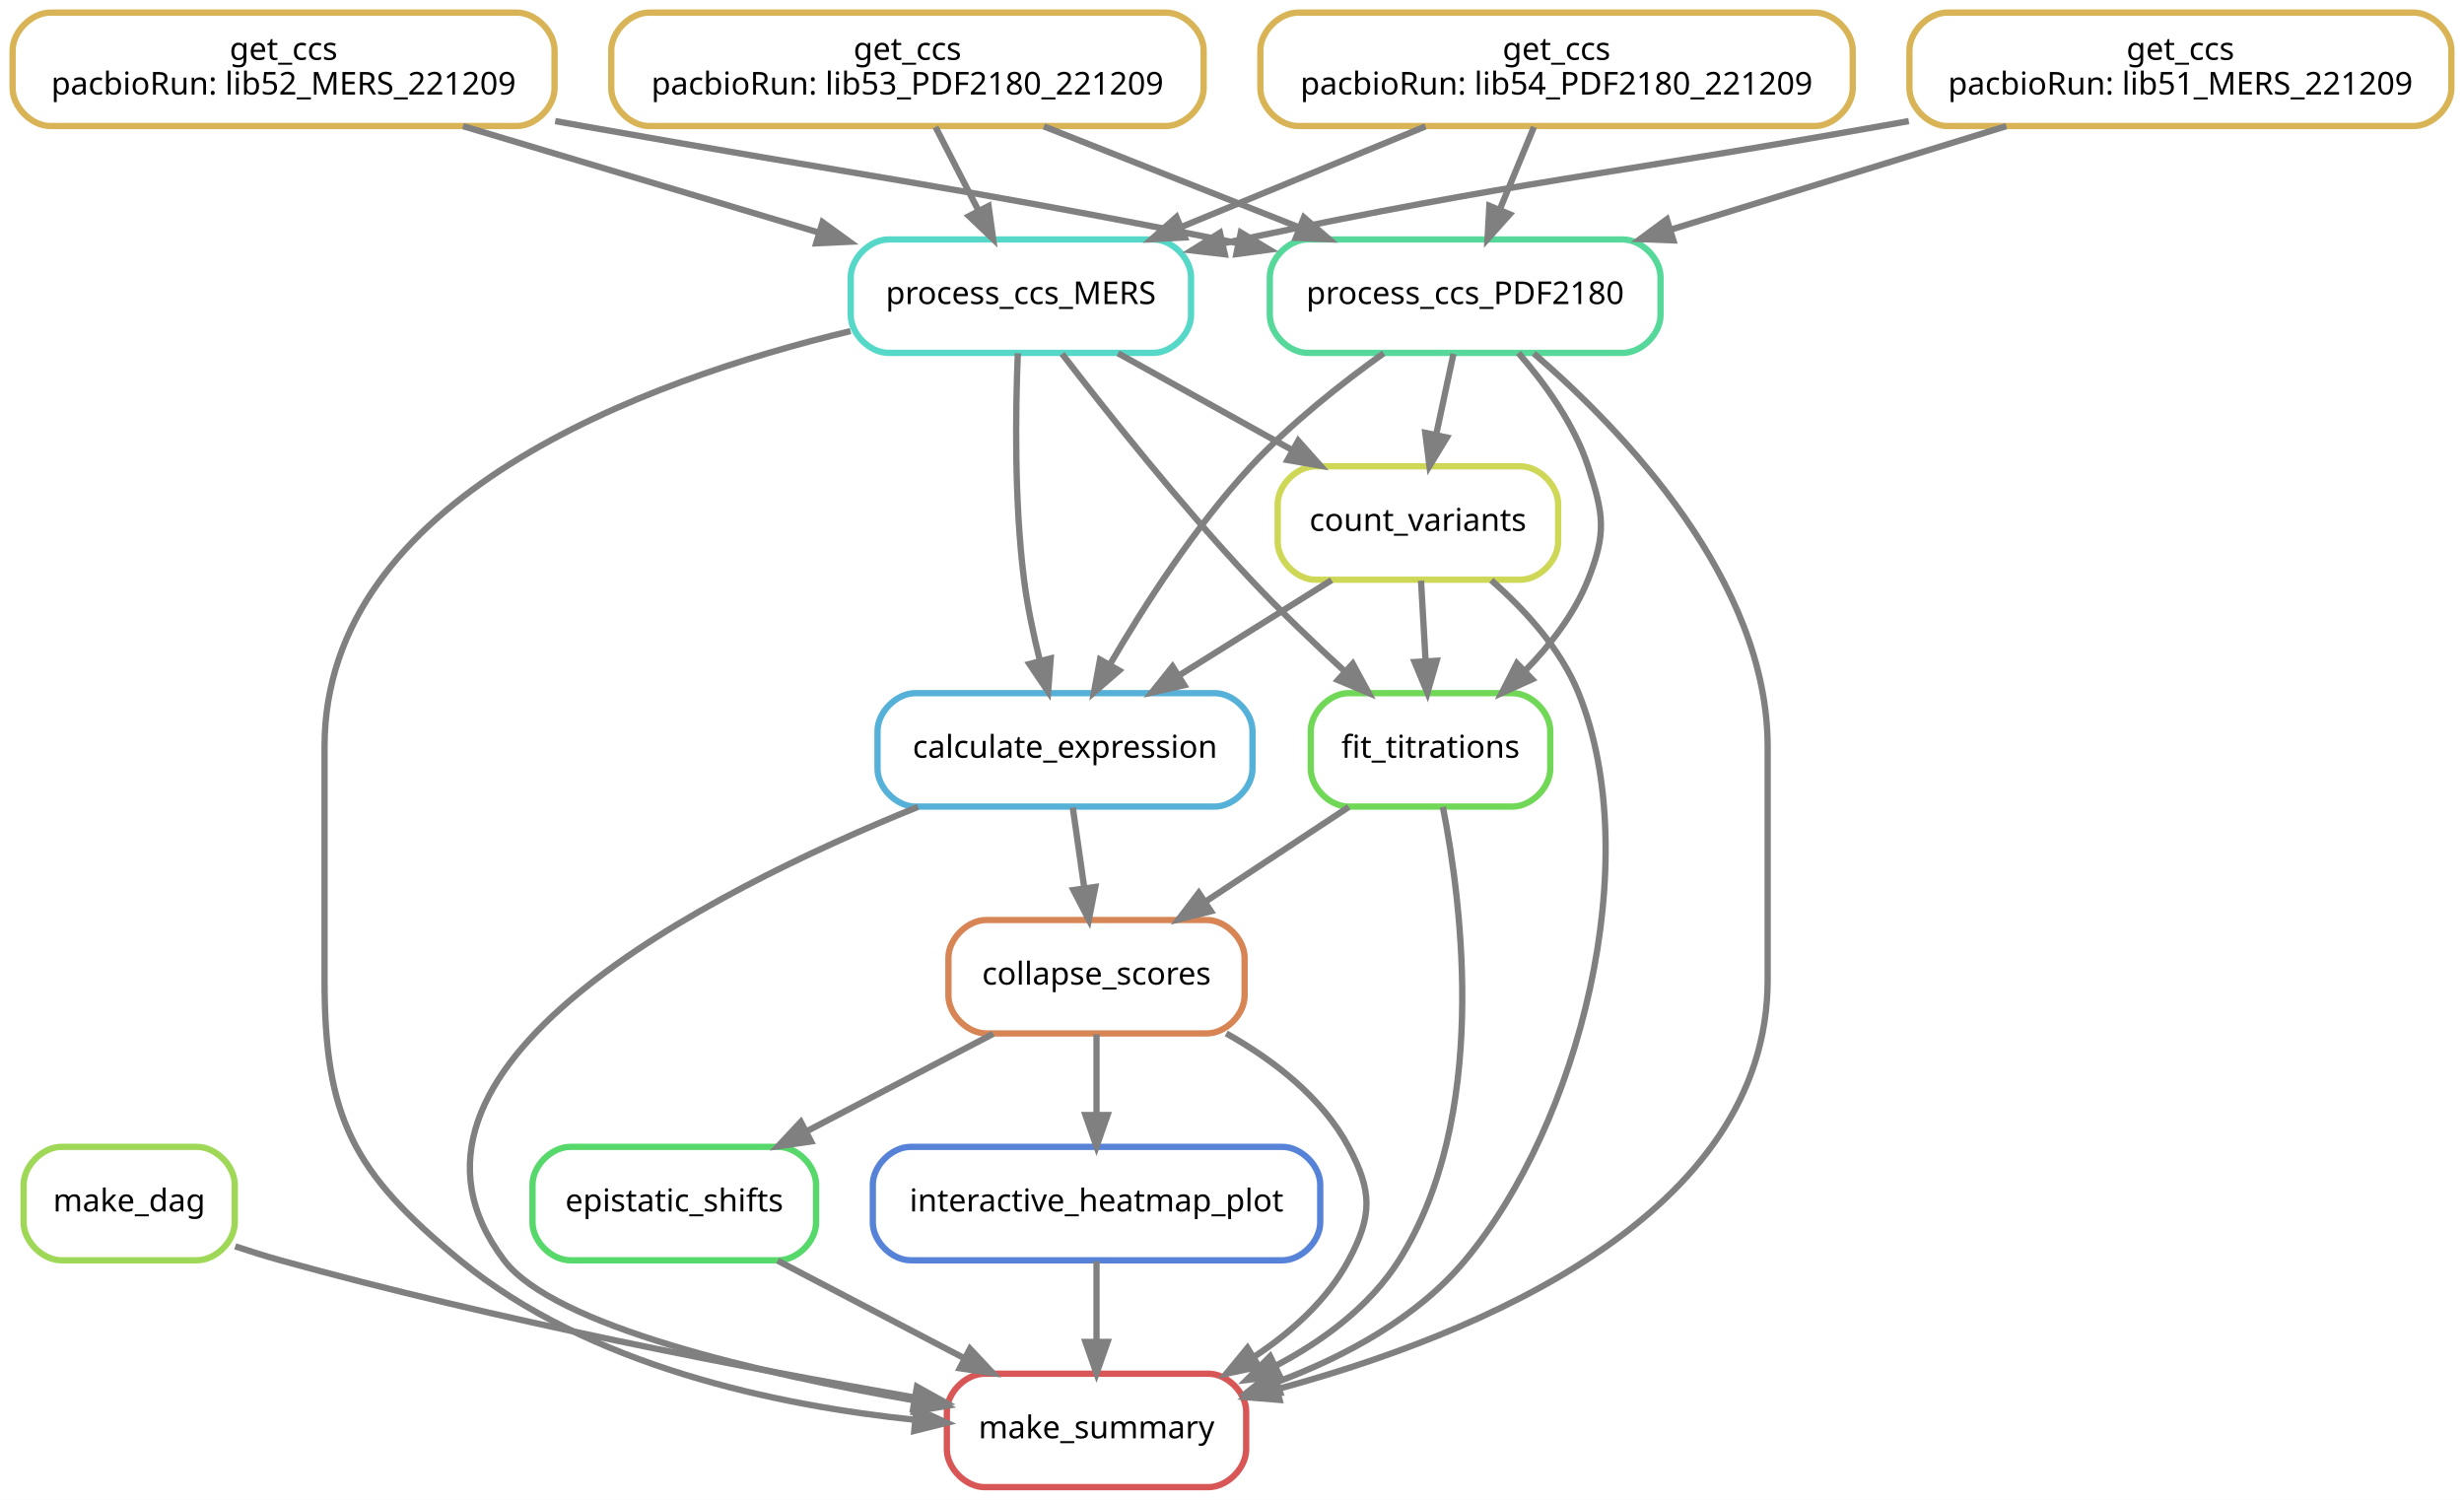
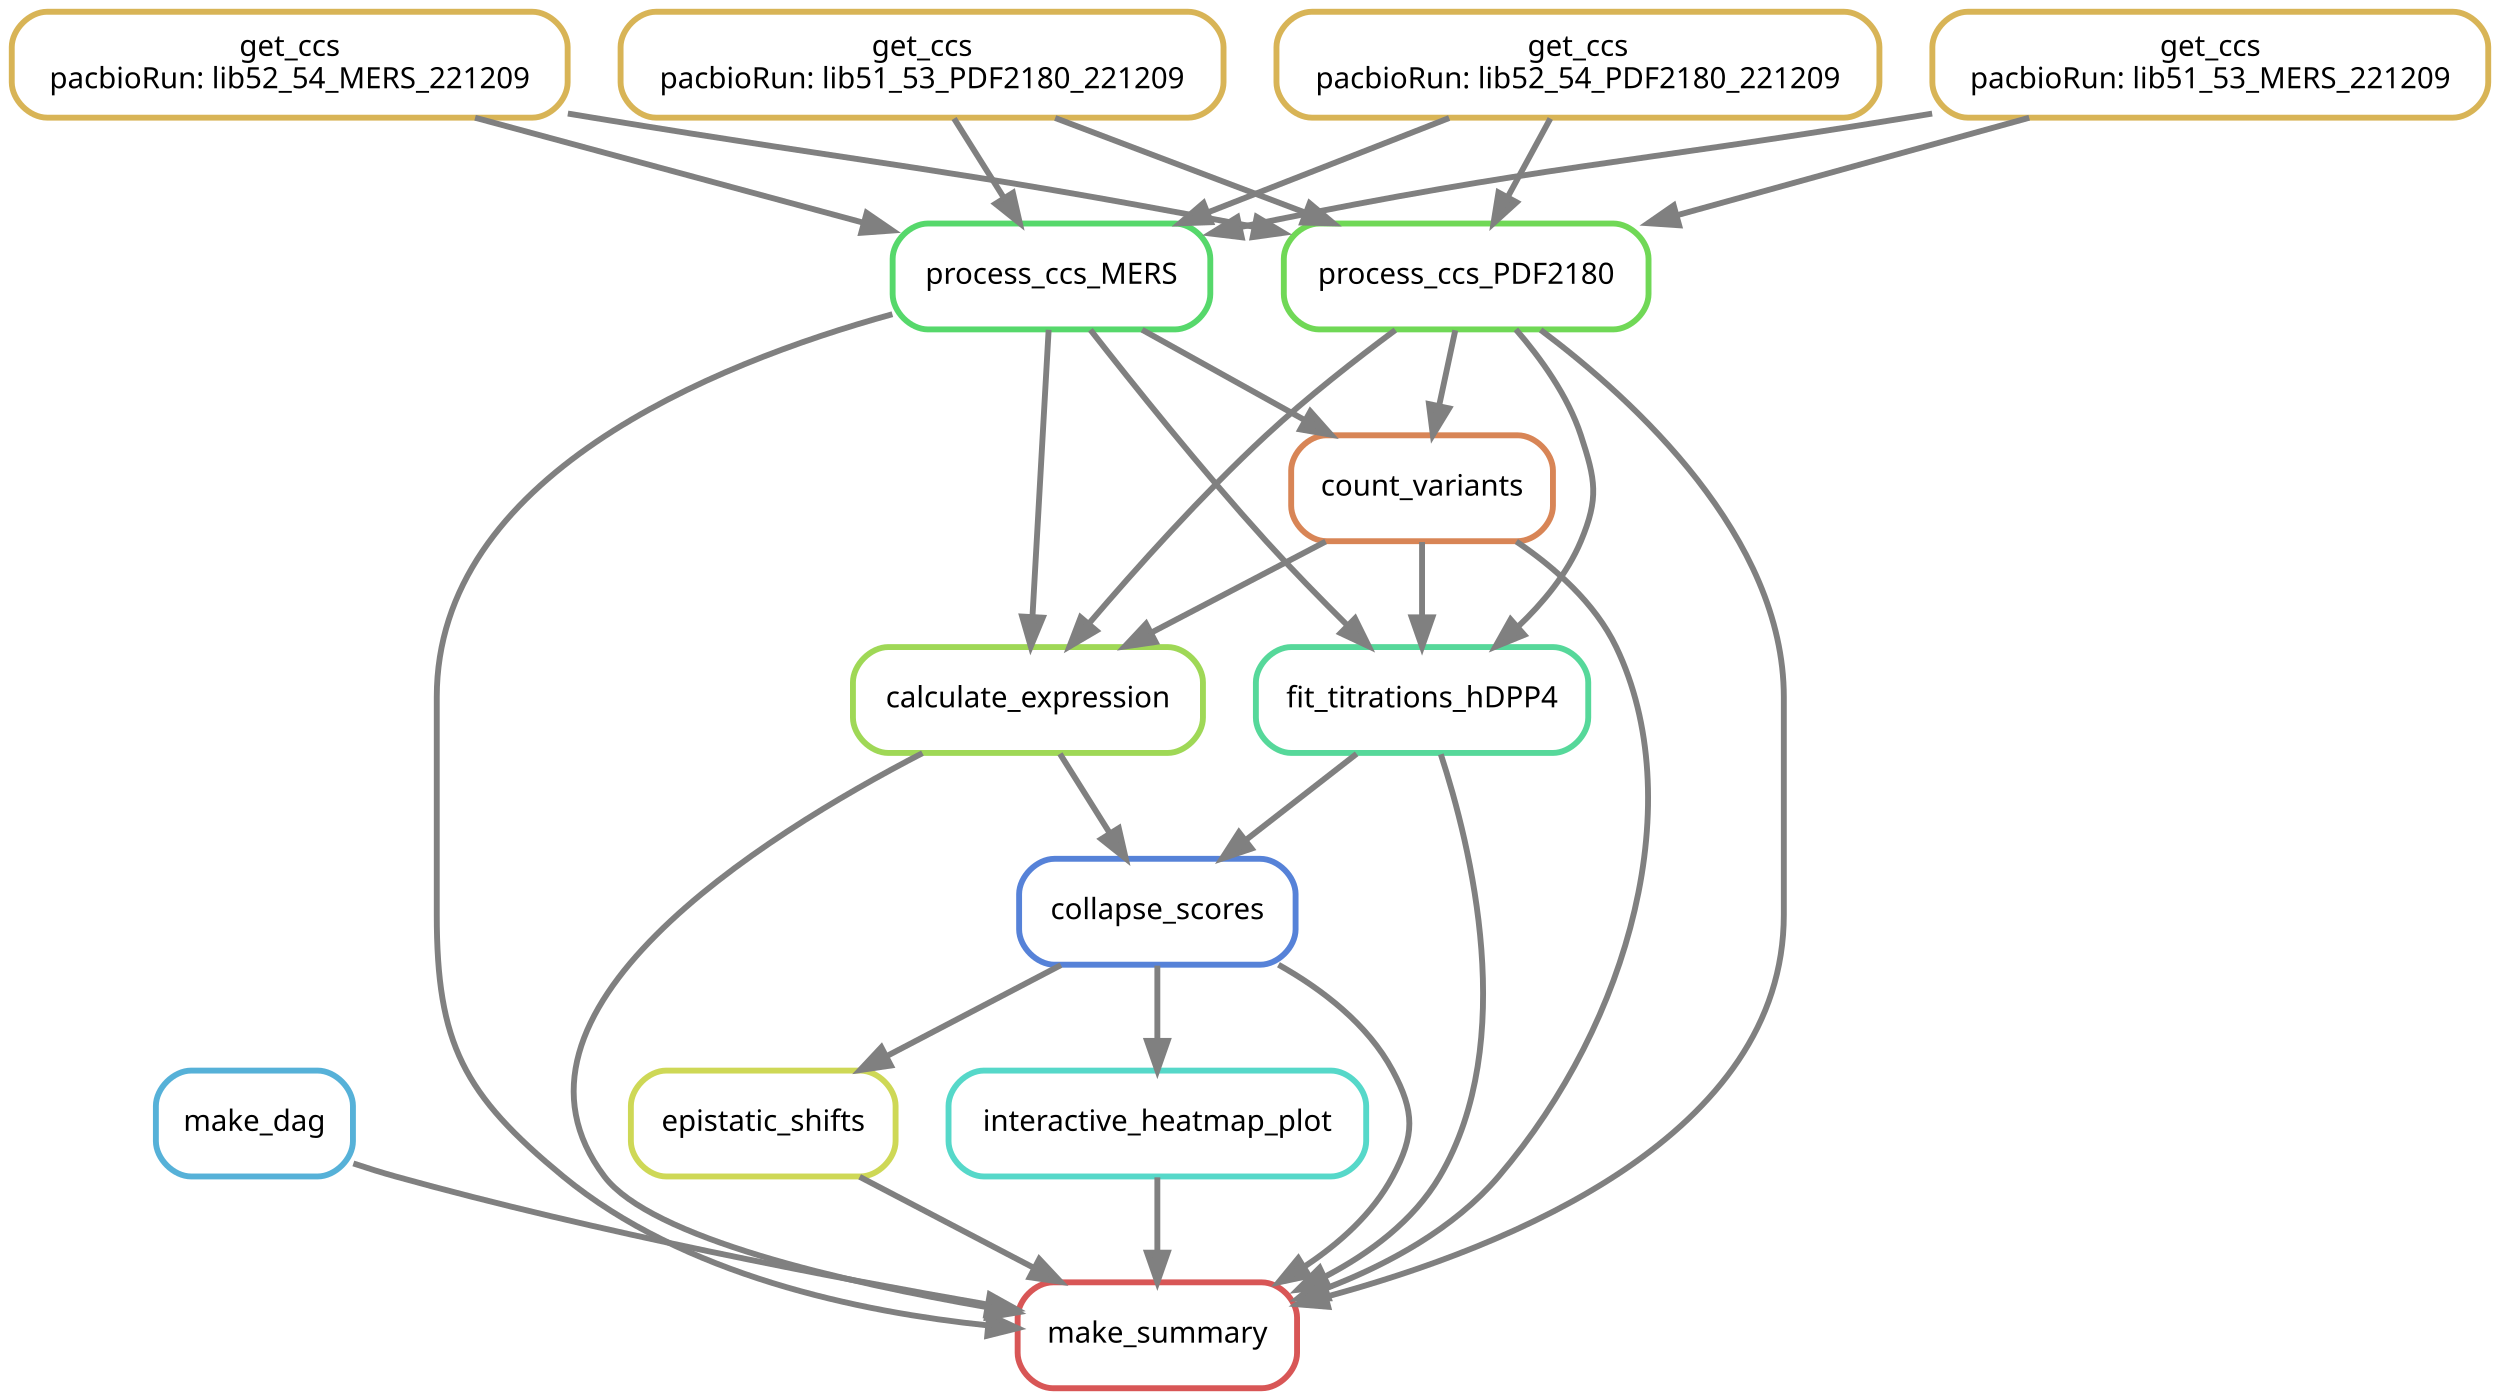
- <svg xmlns="http://www.w3.org/2000/svg" width="782pt" height="476pt" viewBox="0.00 0.00 782.00 476.00">
+ <svg xmlns="http://www.w3.org/2000/svg" width="850pt" height="476pt" viewBox="0.00 0.00 850.00 476.00">
  <g id="graph0" class="graph" transform="scale(1 1) rotate(0) translate(4 472)">
-     <polygon fill="white" stroke="transparent" points="-4,4 -4,-472 778,-472 778,4 -4,4" />
+     <polygon fill="white" stroke="transparent" points="-4,4 -4,-472 846,-472 846,4 -4,4" />
    <g id="node1" class="node">
-       <path fill="none" stroke="#d85656" stroke-width="2" d="M379.5,-36C379.5,-36 308.5,-36 308.5,-36 302.5,-36 296.5,-30 296.5,-24 296.5,-24 296.5,-12 296.5,-12 296.5,-6 302.5,0 308.5,0 308.5,0 379.5,0 379.5,0 385.5,0 391.5,-6 391.5,-12 391.5,-12 391.5,-24 391.5,-24 391.5,-30 385.5,-36 379.5,-36" />
-       <text text-anchor="middle" x="344" y="-15.5" font-family="sans" font-size="10.00">make_summary</text>
+       <path fill="none" stroke="#d85656" stroke-width="2" d="M425,-36C425,-36 354,-36 354,-36 348,-36 342,-30 342,-24 342,-24 342,-12 342,-12 342,-6 348,0 354,0 354,0 425,0 425,0 431,0 437,-6 437,-12 437,-12 437,-24 437,-24 437,-30 431,-36 425,-36" />
+       <text text-anchor="middle" x="389.5" y="-15.5" font-family="sans" font-size="10.00">make_summary</text>
    </g>
    <g id="node2" class="node">
-       <path fill="none" stroke="#9fd856" stroke-width="2" d="M58.5,-108C58.5,-108 15.5,-108 15.5,-108 9.5,-108 3.5,-102 3.5,-96 3.5,-96 3.5,-84 3.5,-84 3.5,-78 9.5,-72 15.5,-72 15.5,-72 58.5,-72 58.5,-72 64.5,-72 70.5,-78 70.5,-84 70.5,-84 70.5,-96 70.5,-96 70.5,-102 64.5,-108 58.5,-108" />
-       <text text-anchor="middle" x="37" y="-87.5" font-family="sans" font-size="10.00">make_dag</text>
+       <path fill="none" stroke="#56b1d8" stroke-width="2" d="M104,-108C104,-108 61,-108 61,-108 55,-108 49,-102 49,-96 49,-96 49,-84 49,-84 49,-78 55,-72 61,-72 61,-72 104,-72 104,-72 110,-72 116,-78 116,-84 116,-84 116,-96 116,-96 116,-102 110,-108 104,-108" />
+       <text text-anchor="middle" x="82.5" y="-87.5" font-family="sans" font-size="10.00">make_dag</text>
    </g>
    <g id="edge1" class="edge">
-       <path fill="none" stroke="grey" stroke-width="2" d="M70.64,-76.43C75.43,-74.83 80.32,-73.3 85,-72 153.34,-53 233.55,-37.63 286.4,-28.43" />
-       <polygon fill="grey" stroke="grey" stroke-width="2" points="287.01,-31.87 296.27,-26.72 285.82,-24.97 287.01,-31.87" />
+       <path fill="none" stroke="grey" stroke-width="2" d="M116.14,-76.43C120.93,-74.83 125.82,-73.3 130.5,-72 198.84,-53 279.05,-37.63 331.9,-28.43" />
+       <polygon fill="grey" stroke="grey" stroke-width="2" points="332.51,-31.87 341.77,-26.72 331.32,-24.97 332.51,-31.87" />
    </g>
    <g id="node3" class="node">
-       <path fill="none" stroke="#56d8c9" stroke-width="2" d="M362,-396C362,-396 278,-396 278,-396 272,-396 266,-390 266,-384 266,-384 266,-372 266,-372 266,-366 272,-360 278,-360 278,-360 362,-360 362,-360 368,-360 374,-366 374,-372 374,-372 374,-384 374,-384 374,-390 368,-396 362,-396" />
-       <text text-anchor="middle" x="320" y="-375.5" font-family="sans" font-size="10.00">process_ccs_MERS</text>
+       <path fill="none" stroke="#56d86b" stroke-width="2" d="M395.5,-396C395.5,-396 311.5,-396 311.5,-396 305.5,-396 299.5,-390 299.5,-384 299.5,-384 299.5,-372 299.5,-372 299.5,-366 305.5,-360 311.5,-360 311.5,-360 395.5,-360 395.5,-360 401.5,-360 407.5,-366 407.5,-372 407.5,-372 407.5,-384 407.5,-384 407.5,-390 401.5,-396 395.5,-396" />
+       <text text-anchor="middle" x="353.5" y="-375.5" font-family="sans" font-size="10.00">process_ccs_MERS</text>
    </g>
    <g id="edge2" class="edge">
-       <path fill="none" stroke="grey" stroke-width="2" d="M265.94,-366.92C200.51,-351.22 99,-314.13 99,-235 99,-235 99,-235 99,-161 99,-117.07 108.08,-99.92 142,-72 182.77,-38.44 242.54,-25.91 286.49,-21.35" />
-       <polygon fill="grey" stroke="grey" stroke-width="2" points="286.82,-24.83 296.46,-20.42 286.17,-17.86 286.82,-24.83" />
+       <path fill="none" stroke="grey" stroke-width="2" d="M299.41,-365.17C237.48,-348.06 144.5,-309.9 144.5,-235 144.5,-235 144.5,-235 144.5,-161 144.5,-117.07 153.58,-99.92 187.5,-72 228.27,-38.44 288.04,-25.91 331.99,-21.35" />
+       <polygon fill="grey" stroke="grey" stroke-width="2" points="332.32,-24.83 341.96,-20.42 331.67,-17.86 332.32,-24.83" />
    </g>
    <g id="node9" class="node">
-       <path fill="none" stroke="#ced856" stroke-width="2" d="M478.5,-324C478.5,-324 413.5,-324 413.5,-324 407.5,-324 401.5,-318 401.5,-312 401.5,-312 401.5,-300 401.5,-300 401.5,-294 407.5,-288 413.5,-288 413.5,-288 478.5,-288 478.5,-288 484.5,-288 490.5,-294 490.5,-300 490.5,-300 490.5,-312 490.5,-312 490.5,-318 484.5,-324 478.5,-324" />
-       <text text-anchor="middle" x="446" y="-303.5" font-family="sans" font-size="10.00">count_variants</text>
+       <path fill="none" stroke="#d88556" stroke-width="2" d="M512,-324C512,-324 447,-324 447,-324 441,-324 435,-318 435,-312 435,-312 435,-300 435,-300 435,-294 441,-288 447,-288 447,-288 512,-288 512,-288 518,-288 524,-294 524,-300 524,-300 524,-312 524,-312 524,-318 518,-324 512,-324" />
+       <text text-anchor="middle" x="479.5" y="-303.5" font-family="sans" font-size="10.00">count_variants</text>
    </g>
    <g id="edge18" class="edge">
-       <path fill="none" stroke="grey" stroke-width="2" d="M350.82,-359.88C367.45,-350.64 388.16,-339.13 406.02,-329.21" />
-       <polygon fill="grey" stroke="grey" stroke-width="2" points="408.02,-332.11 415.06,-324.19 404.62,-325.99 408.02,-332.11" />
+       <path fill="none" stroke="grey" stroke-width="2" d="M384.32,-359.88C400.95,-350.64 421.66,-339.13 439.52,-329.21" />
+       <polygon fill="grey" stroke="grey" stroke-width="2" points="441.52,-332.11 448.56,-324.19 438.12,-325.99 441.52,-332.11" />
    </g>
    <g id="node10" class="node">
-       <path fill="none" stroke="#70d856" stroke-width="2" d="M476,-252C476,-252 424,-252 424,-252 418,-252 412,-246 412,-240 412,-240 412,-228 412,-228 412,-222 418,-216 424,-216 424,-216 476,-216 476,-216 482,-216 488,-222 488,-228 488,-228 488,-240 488,-240 488,-246 482,-252 476,-252" />
-       <text text-anchor="middle" x="450" y="-231.5" font-family="sans" font-size="10.00">fit_titrations</text>
+       <path fill="none" stroke="#56d89a" stroke-width="2" d="M524,-252C524,-252 435,-252 435,-252 429,-252 423,-246 423,-240 423,-240 423,-228 423,-228 423,-222 429,-216 435,-216 435,-216 524,-216 524,-216 530,-216 536,-222 536,-228 536,-228 536,-240 536,-240 536,-246 530,-252 524,-252" />
+       <text text-anchor="middle" x="479.5" y="-231.5" font-family="sans" font-size="10.00">fit_titrations_hDPP4</text>
    </g>
    <g id="edge20" class="edge">
-       <path fill="none" stroke="grey" stroke-width="2" d="M333.07,-359.7C347.2,-341.33 370.69,-311.74 393,-288 402.35,-278.05 413.19,-267.71 422.89,-258.82" />
-       <polygon fill="grey" stroke="grey" stroke-width="2" points="425.32,-261.35 430.38,-252.05 420.62,-256.16 425.32,-261.35" />
+       <path fill="none" stroke="grey" stroke-width="2" d="M366.74,-359.85C381.01,-341.62 404.63,-312.14 426.5,-288 435.24,-278.36 445.24,-268.16 454.18,-259.31" />
+       <polygon fill="grey" stroke="grey" stroke-width="2" points="456.7,-261.74 461.39,-252.24 451.8,-256.75 456.7,-261.74" />
    </g>
    <g id="node11" class="node">
-       <path fill="none" stroke="#56b1d8" stroke-width="2" d="M381.5,-252C381.5,-252 286.5,-252 286.5,-252 280.5,-252 274.5,-246 274.5,-240 274.5,-240 274.5,-228 274.5,-228 274.5,-222 280.5,-216 286.5,-216 286.5,-216 381.5,-216 381.5,-216 387.5,-216 393.5,-222 393.5,-228 393.5,-228 393.5,-240 393.5,-240 393.5,-246 387.5,-252 381.5,-252" />
-       <text text-anchor="middle" x="334" y="-231.5" font-family="sans" font-size="10.00">calculate_expression</text>
+       <path fill="none" stroke="#9fd856" stroke-width="2" d="M393,-252C393,-252 298,-252 298,-252 292,-252 286,-246 286,-240 286,-240 286,-228 286,-228 286,-222 292,-216 298,-216 298,-216 393,-216 393,-216 399,-216 405,-222 405,-228 405,-228 405,-240 405,-240 405,-246 399,-252 393,-252" />
+       <text text-anchor="middle" x="345.5" y="-231.5" font-family="sans" font-size="10.00">calculate_expression</text>
    </g>
    <g id="edge23" class="edge">
-       <path fill="none" stroke="grey" stroke-width="2" d="M319.03,-359.86C318.29,-341.88 317.86,-312.83 321,-288 322.07,-279.54 324,-270.48 326.04,-262.28" />
-       <polygon fill="grey" stroke="grey" stroke-width="2" points="329.46,-263.04 328.64,-252.48 322.7,-261.25 329.46,-263.04" />
+       <path fill="none" stroke="grey" stroke-width="2" d="M352.54,-359.87C351.17,-335.67 348.67,-291.21 347.04,-262.39" />
+       <polygon fill="grey" stroke="grey" stroke-width="2" points="350.53,-261.98 346.47,-252.19 343.54,-262.37 350.53,-261.98" />
    </g>
    <g id="node4" class="node">
-       <path fill="none" stroke="#d8b456" stroke-width="2" d="M762,-468C762,-468 614,-468 614,-468 608,-468 602,-462 602,-456 602,-456 602,-444 602,-444 602,-438 608,-432 614,-432 614,-432 762,-432 762,-432 768,-432 774,-438 774,-444 774,-444 774,-456 774,-456 774,-462 768,-468 762,-468" />
-       <text text-anchor="middle" x="688" y="-453" font-family="sans" font-size="10.00">get_ccs</text>
-       <text text-anchor="middle" x="688" y="-442" font-family="sans" font-size="10.00">pacbioRun: lib51_MERS_221209</text>
+       <path fill="none" stroke="#d8b456" stroke-width="2" d="M830,-468C830,-468 665,-468 665,-468 659,-468 653,-462 653,-456 653,-456 653,-444 653,-444 653,-438 659,-432 665,-432 665,-432 830,-432 830,-432 836,-432 842,-438 842,-444 842,-444 842,-456 842,-456 842,-462 836,-468 830,-468" />
+       <text text-anchor="middle" x="747.5" y="-453" font-family="sans" font-size="10.00">get_ccs</text>
+       <text text-anchor="middle" x="747.5" y="-442" font-family="sans" font-size="10.00">pacbioRun: lib51_53_MERS_221209</text>
    </g>
    <g id="edge10" class="edge">
-       <path fill="none" stroke="grey" stroke-width="2" d="M601.79,-433.57C598.82,-433.04 595.89,-432.51 593,-432 502.79,-415.93 479.68,-414.82 390,-396 388.07,-395.6 386.12,-395.18 384.14,-394.75" />
-       <polygon fill="grey" stroke="grey" stroke-width="2" points="384.71,-391.29 374.19,-392.52 383.18,-398.12 384.71,-391.29" />
+       <path fill="none" stroke="grey" stroke-width="2" d="M652.93,-433.38C650.09,-432.92 647.27,-432.45 644.5,-432 546.29,-415.9 521.04,-415.76 423.5,-396 421.57,-395.61 419.61,-395.2 417.64,-394.78" />
+       <polygon fill="grey" stroke="grey" stroke-width="2" points="418.19,-391.32 407.67,-392.59 416.69,-398.16 418.19,-391.32" />
    </g>
    <g id="node8" class="node">
-       <path fill="none" stroke="#56d89a" stroke-width="2" d="M511,-396C511,-396 411,-396 411,-396 405,-396 399,-390 399,-384 399,-384 399,-372 399,-372 399,-366 405,-360 411,-360 411,-360 511,-360 511,-360 517,-360 523,-366 523,-372 523,-372 523,-384 523,-384 523,-390 517,-396 511,-396" />
-       <text text-anchor="middle" x="461" y="-375.5" font-family="sans" font-size="10.00">process_ccs_PDF2180</text>
+       <path fill="none" stroke="#70d856" stroke-width="2" d="M544.5,-396C544.5,-396 444.5,-396 444.5,-396 438.5,-396 432.5,-390 432.5,-384 432.5,-384 432.5,-372 432.5,-372 432.5,-366 438.5,-360 444.5,-360 444.5,-360 544.5,-360 544.5,-360 550.5,-360 556.5,-366 556.5,-372 556.5,-372 556.5,-384 556.5,-384 556.5,-390 550.5,-396 544.5,-396" />
+       <text text-anchor="middle" x="494.5" y="-375.5" font-family="sans" font-size="10.00">process_ccs_PDF2180</text>
    </g>
    <g id="edge14" class="edge">
-       <path fill="none" stroke="grey" stroke-width="2" d="M632.76,-431.97C600.63,-422.06 559.95,-409.51 526.25,-399.12" />
-       <polygon fill="grey" stroke="grey" stroke-width="2" points="527.08,-395.71 516.49,-396.11 525.01,-402.4 527.08,-395.71" />
+       <path fill="none" stroke="grey" stroke-width="2" d="M685.93,-431.97C649.81,-421.97 604.01,-409.3 566.26,-398.85" />
+       <polygon fill="grey" stroke="grey" stroke-width="2" points="566.91,-395.4 556.34,-396.11 565.05,-402.15 566.91,-395.4" />
    </g>
    <g id="node5" class="node">
-       <path fill="none" stroke="#d8b456" stroke-width="2" d="M160,-468C160,-468 12,-468 12,-468 6,-468 0,-462 0,-456 0,-456 0,-444 0,-444 0,-438 6,-432 12,-432 12,-432 160,-432 160,-432 166,-432 172,-438 172,-444 172,-444 172,-456 172,-456 172,-462 166,-468 160,-468" />
-       <text text-anchor="middle" x="86" y="-453" font-family="sans" font-size="10.00">get_ccs</text>
-       <text text-anchor="middle" x="86" y="-442" font-family="sans" font-size="10.00">pacbioRun: lib52_MERS_221209</text>
+       <path fill="none" stroke="#d8b456" stroke-width="2" d="M177,-468C177,-468 12,-468 12,-468 6,-468 0,-462 0,-456 0,-456 0,-444 0,-444 0,-438 6,-432 12,-432 12,-432 177,-432 177,-432 183,-432 189,-438 189,-444 189,-444 189,-456 189,-456 189,-462 183,-468 177,-468" />
+       <text text-anchor="middle" x="94.5" y="-453" font-family="sans" font-size="10.00">get_ccs</text>
+       <text text-anchor="middle" x="94.5" y="-442" font-family="sans" font-size="10.00">pacbioRun: lib52_54_MERS_221209</text>
    </g>
    <g id="edge11" class="edge">
-       <path fill="none" stroke="grey" stroke-width="2" d="M142.94,-431.97C177.07,-421.76 220.56,-408.75 255.89,-398.18" />
-       <polygon fill="grey" stroke="grey" stroke-width="2" points="257.05,-401.49 265.62,-395.27 255.04,-394.78 257.05,-401.49" />
+       <path fill="none" stroke="grey" stroke-width="2" d="M157.53,-431.97C197.64,-421.12 249.43,-407.13 289.7,-396.24" />
+       <polygon fill="grey" stroke="grey" stroke-width="2" points="290.67,-399.61 299.41,-393.62 288.84,-392.85 290.67,-399.61" />
    </g>
    <g id="edge15" class="edge">
-       <path fill="none" stroke="grey" stroke-width="2" d="M172.21,-433.57C175.18,-433.04 178.11,-432.52 181,-432 270.77,-415.97 293.54,-413.71 383,-396 384.94,-395.62 386.9,-395.22 388.88,-394.82" />
-       <polygon fill="grey" stroke="grey" stroke-width="2" points="389.8,-398.21 398.88,-392.76 388.38,-391.35 389.8,-398.21" />
+       <path fill="none" stroke="grey" stroke-width="2" d="M189.07,-433.39C191.91,-432.92 194.73,-432.46 197.5,-432 294.83,-415.97 319.61,-414.51 416.5,-396 418.44,-395.63 420.41,-395.25 422.39,-394.86" />
+       <polygon fill="grey" stroke="grey" stroke-width="2" points="423.29,-398.25 432.4,-392.84 421.91,-391.38 423.29,-398.25" />
    </g>
    <g id="node6" class="node">
-       <path fill="none" stroke="#d8b456" stroke-width="2" d="M366,-468C366,-468 202,-468 202,-468 196,-468 190,-462 190,-456 190,-456 190,-444 190,-444 190,-438 196,-432 202,-432 202,-432 366,-432 366,-432 372,-432 378,-438 378,-444 378,-444 378,-456 378,-456 378,-462 372,-468 366,-468" />
-       <text text-anchor="middle" x="284" y="-453" font-family="sans" font-size="10.00">get_ccs</text>
-       <text text-anchor="middle" x="284" y="-442" font-family="sans" font-size="10.00">pacbioRun: lib53_PDF2180_221209</text>
+       <path fill="none" stroke="#d8b456" stroke-width="2" d="M400,-468C400,-468 219,-468 219,-468 213,-468 207,-462 207,-456 207,-456 207,-444 207,-444 207,-438 213,-432 219,-432 219,-432 400,-432 400,-432 406,-432 412,-438 412,-444 412,-444 412,-456 412,-456 412,-462 406,-468 400,-468" />
+       <text text-anchor="middle" x="309.5" y="-453" font-family="sans" font-size="10.00">get_ccs</text>
+       <text text-anchor="middle" x="309.5" y="-442" font-family="sans" font-size="10.00">pacbioRun: lib51_53_PDF2180_221209</text>
    </g>
    <g id="edge12" class="edge">
-       <path fill="none" stroke="grey" stroke-width="2" d="M292.9,-431.7C297,-423.73 301.95,-414.1 306.49,-405.26" />
-       <polygon fill="grey" stroke="grey" stroke-width="2" points="309.74,-406.6 311.2,-396.1 303.52,-403.4 309.74,-406.6" />
+       <path fill="none" stroke="grey" stroke-width="2" d="M320.38,-431.7C325.49,-423.56 331.7,-413.69 337.34,-404.7" />
+       <polygon fill="grey" stroke="grey" stroke-width="2" points="340.39,-406.43 342.75,-396.1 334.46,-402.71 340.39,-406.43" />
    </g>
    <g id="edge16" class="edge">
-       <path fill="none" stroke="grey" stroke-width="2" d="M327.3,-431.88C351.71,-422.22 382.4,-410.09 408.21,-399.88" />
-       <polygon fill="grey" stroke="grey" stroke-width="2" points="409.83,-403 417.84,-396.07 407.26,-396.49 409.83,-403" />
+       <path fill="none" stroke="grey" stroke-width="2" d="M354.76,-431.88C380.5,-422.14 412.91,-409.87 440.04,-399.61" />
+       <polygon fill="grey" stroke="grey" stroke-width="2" points="441.28,-402.88 449.39,-396.07 438.8,-396.33 441.28,-402.88" />
    </g>
    <g id="node7" class="node">
-       <path fill="none" stroke="#d8b456" stroke-width="2" d="M572,-468C572,-468 408,-468 408,-468 402,-468 396,-462 396,-456 396,-456 396,-444 396,-444 396,-438 402,-432 408,-432 408,-432 572,-432 572,-432 578,-432 584,-438 584,-444 584,-444 584,-456 584,-456 584,-462 578,-468 572,-468" />
-       <text text-anchor="middle" x="490" y="-453" font-family="sans" font-size="10.00">get_ccs</text>
-       <text text-anchor="middle" x="490" y="-442" font-family="sans" font-size="10.00">pacbioRun: lib54_PDF2180_221209</text>
+       <path fill="none" stroke="#d8b456" stroke-width="2" d="M623,-468C623,-468 442,-468 442,-468 436,-468 430,-462 430,-456 430,-456 430,-444 430,-444 430,-438 436,-432 442,-432 442,-432 623,-432 623,-432 629,-432 635,-438 635,-444 635,-444 635,-456 635,-456 635,-462 629,-468 623,-468" />
+       <text text-anchor="middle" x="532.5" y="-453" font-family="sans" font-size="10.00">get_ccs</text>
+       <text text-anchor="middle" x="532.5" y="-442" font-family="sans" font-size="10.00">pacbioRun: lib52_54_PDF2180_221209</text>
    </g>
    <g id="edge13" class="edge">
-       <path fill="none" stroke="grey" stroke-width="2" d="M448.41,-431.88C424.97,-422.22 395.5,-410.09 370.7,-399.88" />
-       <polygon fill="grey" stroke="grey" stroke-width="2" points="372.03,-396.64 361.45,-396.07 369.37,-403.11 372.03,-396.64" />
+       <path fill="none" stroke="grey" stroke-width="2" d="M488.71,-431.88C463.92,-422.18 432.72,-409.98 406.54,-399.74" />
+       <polygon fill="grey" stroke="grey" stroke-width="2" points="407.73,-396.45 397.15,-396.07 405.18,-402.97 407.73,-396.45" />
    </g>
    <g id="edge17" class="edge">
-       <path fill="none" stroke="grey" stroke-width="2" d="M482.83,-431.7C479.57,-423.81 475.63,-414.3 472,-405.55" />
-       <polygon fill="grey" stroke="grey" stroke-width="2" points="475.15,-404 468.09,-396.1 468.68,-406.68 475.15,-404" />
+       <path fill="none" stroke="grey" stroke-width="2" d="M523.11,-431.7C518.74,-423.64 513.44,-413.89 508.6,-404.98" />
+       <polygon fill="grey" stroke="grey" stroke-width="2" points="511.63,-403.22 503.79,-396.1 505.48,-406.56 511.63,-403.22" />
    </g>
    <g id="edge3" class="edge">
-       <path fill="none" stroke="grey" stroke-width="2" d="M482.78,-359.83C511.11,-335.39 557,-287.67 557,-235 557,-235 557,-235 557,-161 557,-86.01 464.48,-48.19 401.39,-31.11" />
-       <polygon fill="grey" stroke="grey" stroke-width="2" points="402.1,-27.68 391.54,-28.55 400.33,-34.45 402.1,-27.68" />
+       <path fill="none" stroke="grey" stroke-width="2" d="M519.82,-359.83C551.74,-335.92 602.5,-289.36 602.5,-235 602.5,-235 602.5,-235 602.5,-161 602.5,-86.01 509.98,-48.19 446.89,-31.11" />
+       <polygon fill="grey" stroke="grey" stroke-width="2" points="447.6,-27.68 437.04,-28.55 445.83,-34.45 447.6,-27.68" />
    </g>
    <g id="edge19" class="edge">
-       <path fill="none" stroke="grey" stroke-width="2" d="M457.29,-359.7C455.64,-351.98 453.65,-342.71 451.81,-334.11" />
-       <polygon fill="grey" stroke="grey" stroke-width="2" points="455.18,-333.15 449.67,-324.1 448.34,-334.62 455.18,-333.15" />
+       <path fill="none" stroke="grey" stroke-width="2" d="M490.79,-359.7C489.14,-351.98 487.15,-342.71 485.31,-334.11" />
+       <polygon fill="grey" stroke="grey" stroke-width="2" points="488.68,-333.15 483.17,-324.1 481.84,-334.62 488.68,-333.15" />
    </g>
    <g id="edge21" class="edge">
-       <path fill="none" stroke="grey" stroke-width="2" d="M477.89,-359.99C486.29,-350.31 495.58,-337.46 500,-324 504.99,-308.8 505.91,-302.87 500,-288 495.71,-277.2 488.06,-267.32 480.01,-259.1" />
-       <polygon fill="grey" stroke="grey" stroke-width="2" points="482.25,-256.4 472.6,-252.04 477.42,-261.47 482.25,-256.4" />
+       <path fill="none" stroke="grey" stroke-width="2" d="M511.39,-359.99C519.79,-350.31 529.08,-337.46 533.5,-324 538.49,-308.8 539.69,-302.75 533.5,-288 528.86,-276.95 520.67,-267.04 512.04,-258.86" />
+       <polygon fill="grey" stroke="grey" stroke-width="2" points="514.24,-256.14 504.43,-252.14 509.61,-261.38 514.24,-256.14" />
    </g>
    <g id="edge24" class="edge">
-       <path fill="none" stroke="grey" stroke-width="2" d="M435.14,-359.89C421.7,-350.27 405.51,-337.51 393,-324 375.22,-304.8 359.11,-279.72 348.23,-261.07" />
-       <polygon fill="grey" stroke="grey" stroke-width="2" points="351.18,-259.18 343.19,-252.24 345.11,-262.65 351.18,-259.18" />
+       <path fill="none" stroke="grey" stroke-width="2" d="M470.41,-359.79C457.02,-349.86 440.33,-336.82 426.5,-324 404.7,-303.81 382.13,-278.58 366.36,-260.15" />
+       <polygon fill="grey" stroke="grey" stroke-width="2" points="368.76,-257.57 359.63,-252.2 363.42,-262.09 368.76,-257.57" />
    </g>
    <g id="edge4" class="edge">
-       <path fill="none" stroke="grey" stroke-width="2" d="M469.3,-287.82C479.9,-278.54 491.32,-266.09 497,-252 518.39,-198.92 497.32,-115.54 461,-72 445.7,-53.65 422.71,-41.38 401.15,-33.31" />
-       <polygon fill="grey" stroke="grey" stroke-width="2" points="402.29,-30 391.7,-30 399.98,-36.61 402.29,-30" />
+       <path fill="none" stroke="grey" stroke-width="2" d="M511.55,-287.88C524.62,-279.05 538.32,-266.97 545.5,-252 570.28,-200.31 550.77,-125.03 505.5,-72 490.29,-54.18 467.84,-42.04 446.73,-33.93" />
+       <polygon fill="grey" stroke="grey" stroke-width="2" points="447.75,-30.57 437.16,-30.47 445.38,-37.16 447.75,-30.57" />
    </g>
    <g id="edge22" class="edge">
-       <path fill="none" stroke="grey" stroke-width="2" d="M446.99,-287.7C447.43,-279.98 447.96,-270.71 448.45,-262.11" />
-       <polygon fill="grey" stroke="grey" stroke-width="2" points="451.95,-262.29 449.02,-252.1 444.96,-261.89 451.95,-262.29" />
+       <path fill="none" stroke="grey" stroke-width="2" d="M479.5,-287.7C479.5,-279.98 479.5,-270.71 479.5,-262.11" />
+       <polygon fill="grey" stroke="grey" stroke-width="2" points="483,-262.1 479.5,-252.1 476,-262.1 483,-262.1" />
    </g>
    <g id="edge25" class="edge">
-       <path fill="none" stroke="grey" stroke-width="2" d="M418.6,-287.88C404.09,-278.81 386.08,-267.55 370.41,-257.76" />
-       <polygon fill="grey" stroke="grey" stroke-width="2" points="371.84,-254.52 361.5,-252.19 368.13,-260.46 371.84,-254.52" />
+       <path fill="none" stroke="grey" stroke-width="2" d="M446.72,-287.88C428.87,-278.55 406.6,-266.92 387.5,-256.94" />
+       <polygon fill="grey" stroke="grey" stroke-width="2" points="388.89,-253.72 378.41,-252.19 385.65,-259.92 388.89,-253.72" />
    </g>
    <g id="edge5" class="edge">
-       <path fill="none" stroke="grey" stroke-width="2" d="M453.93,-215.87C460.09,-184.57 468.6,-117.2 440,-72 430.72,-57.34 415.89,-46.4 400.63,-38.39" />
-       <polygon fill="grey" stroke="grey" stroke-width="2" points="402.16,-35.25 391.63,-34.01 399.09,-41.54 402.16,-35.25" />
+       <path fill="none" stroke="grey" stroke-width="2" d="M485.88,-215.54C496.12,-184.28 512.51,-117.77 485.5,-72 476.6,-56.92 461.71,-45.84 446.28,-37.83" />
+       <polygon fill="grey" stroke="grey" stroke-width="2" points="447.7,-34.63 437.17,-33.46 444.67,-40.94 447.7,-34.63" />
    </g>
    <g id="node12" class="node">
-       <path fill="none" stroke="#d88556" stroke-width="2" d="M379,-180C379,-180 309,-180 309,-180 303,-180 297,-174 297,-168 297,-168 297,-156 297,-156 297,-150 303,-144 309,-144 309,-144 379,-144 379,-144 385,-144 391,-150 391,-156 391,-156 391,-168 391,-168 391,-174 385,-180 379,-180" />
-       <text text-anchor="middle" x="344" y="-159.5" font-family="sans" font-size="10.00">collapse_scores</text>
+       <path fill="none" stroke="#5682d8" stroke-width="2" d="M424.5,-180C424.5,-180 354.5,-180 354.5,-180 348.5,-180 342.5,-174 342.5,-168 342.5,-168 342.5,-156 342.5,-156 342.5,-150 348.5,-144 354.5,-144 354.5,-144 424.5,-144 424.5,-144 430.5,-144 436.5,-150 436.5,-156 436.5,-156 436.5,-168 436.5,-168 436.5,-174 430.5,-180 424.5,-180" />
+       <text text-anchor="middle" x="389.5" y="-159.5" font-family="sans" font-size="10.00">collapse_scores</text>
    </g>
    <g id="edge26" class="edge">
-       <path fill="none" stroke="grey" stroke-width="2" d="M424.07,-215.88C410.34,-206.81 393.29,-195.55 378.46,-185.76" />
-       <polygon fill="grey" stroke="grey" stroke-width="2" points="380.3,-182.78 370.03,-180.19 376.45,-188.62 380.3,-182.78" />
+       <path fill="none" stroke="grey" stroke-width="2" d="M457.25,-215.7C445.92,-206.88 431.97,-196.03 419.68,-186.47" />
+       <polygon fill="grey" stroke="grey" stroke-width="2" points="421.53,-183.48 411.49,-180.1 417.24,-189.01 421.53,-183.48" />
    </g>
    <g id="edge6" class="edge">
-       <path fill="none" stroke="grey" stroke-width="2" d="M287.33,-215.91C220.41,-188.79 110.04,-132.71 156,-72 171.85,-51.07 237.3,-36.07 286.55,-27.48" />
-       <polygon fill="grey" stroke="grey" stroke-width="2" points="287.2,-30.92 296.48,-25.8 286.03,-24.02 287.2,-30.92" />
+       <path fill="none" stroke="grey" stroke-width="2" d="M309.64,-215.94C254.49,-187.4 159.4,-127.61 201.5,-72 217.35,-51.07 282.8,-36.07 332.05,-27.48" />
+       <polygon fill="grey" stroke="grey" stroke-width="2" points="332.7,-30.92 341.98,-25.8 331.53,-24.02 332.7,-30.92" />
    </g>
    <g id="edge27" class="edge">
-       <path fill="none" stroke="grey" stroke-width="2" d="M336.47,-215.7C337.57,-207.98 338.9,-198.71 340.13,-190.11" />
-       <polygon fill="grey" stroke="grey" stroke-width="2" points="343.61,-190.5 341.56,-180.1 336.68,-189.51 343.61,-190.5" />
+       <path fill="none" stroke="grey" stroke-width="2" d="M356.38,-215.7C361.49,-207.56 367.7,-197.69 373.34,-188.7" />
+       <polygon fill="grey" stroke="grey" stroke-width="2" points="376.39,-190.43 378.75,-180.1 370.46,-186.71 376.39,-190.43" />
    </g>
    <g id="edge7" class="edge">
-       <path fill="none" stroke="grey" stroke-width="2" d="M385.18,-144C400.21,-135.54 415.57,-123.71 424,-108 431.57,-93.9 431.57,-86.1 424,-72 417.21,-59.36 405.94,-49.23 393.97,-41.35" />
-       <polygon fill="grey" stroke="grey" stroke-width="2" points="395.55,-38.21 385.18,-36 391.91,-44.19 395.55,-38.21" />
+       <path fill="none" stroke="grey" stroke-width="2" d="M430.68,-144C445.71,-135.54 461.07,-123.71 469.5,-108 477.07,-93.9 477.07,-86.1 469.5,-72 462.71,-59.36 451.44,-49.23 439.47,-41.35" />
+       <polygon fill="grey" stroke="grey" stroke-width="2" points="441.05,-38.21 430.68,-36 437.41,-44.19 441.05,-38.21" />
    </g>
    <g id="node13" class="node">
-       <path fill="none" stroke="#56d86b" stroke-width="2" d="M243,-108C243,-108 177,-108 177,-108 171,-108 165,-102 165,-96 165,-96 165,-84 165,-84 165,-78 171,-72 177,-72 177,-72 243,-72 243,-72 249,-72 255,-78 255,-84 255,-84 255,-96 255,-96 255,-102 249,-108 243,-108" />
-       <text text-anchor="middle" x="210" y="-87.5" font-family="sans" font-size="10.00">epistatic_shifts</text>
+       <path fill="none" stroke="#ced856" stroke-width="2" d="M288.5,-108C288.5,-108 222.5,-108 222.5,-108 216.5,-108 210.5,-102 210.5,-96 210.5,-96 210.5,-84 210.5,-84 210.5,-78 216.5,-72 222.5,-72 222.5,-72 288.5,-72 288.5,-72 294.5,-72 300.5,-78 300.5,-84 300.5,-84 300.5,-96 300.5,-96 300.5,-102 294.5,-108 288.5,-108" />
+       <text text-anchor="middle" x="255.5" y="-87.5" font-family="sans" font-size="10.00">epistatic_shifts</text>
    </g>
    <g id="edge28" class="edge">
-       <path fill="none" stroke="grey" stroke-width="2" d="M311.22,-143.88C293.37,-134.55 271.1,-122.92 252,-112.94" />
-       <polygon fill="grey" stroke="grey" stroke-width="2" points="253.39,-109.72 242.91,-108.19 250.15,-115.92 253.39,-109.72" />
+       <path fill="none" stroke="grey" stroke-width="2" d="M356.72,-143.88C338.87,-134.55 316.6,-122.92 297.5,-112.94" />
+       <polygon fill="grey" stroke="grey" stroke-width="2" points="298.89,-109.72 288.41,-108.19 295.65,-115.92 298.89,-109.72" />
    </g>
    <g id="node14" class="node">
-       <path fill="none" stroke="#5682d8" stroke-width="2" d="M403,-108C403,-108 285,-108 285,-108 279,-108 273,-102 273,-96 273,-96 273,-84 273,-84 273,-78 279,-72 285,-72 285,-72 403,-72 403,-72 409,-72 415,-78 415,-84 415,-84 415,-96 415,-96 415,-102 409,-108 403,-108" />
-       <text text-anchor="middle" x="344" y="-87.5" font-family="sans" font-size="10.00">interactive_heatmap_plot</text>
+       <path fill="none" stroke="#56d8c9" stroke-width="2" d="M448.5,-108C448.5,-108 330.5,-108 330.5,-108 324.5,-108 318.5,-102 318.5,-96 318.5,-96 318.5,-84 318.5,-84 318.5,-78 324.5,-72 330.5,-72 330.5,-72 448.5,-72 448.5,-72 454.5,-72 460.5,-78 460.5,-84 460.5,-84 460.5,-96 460.5,-96 460.5,-102 454.5,-108 448.5,-108" />
+       <text text-anchor="middle" x="389.5" y="-87.5" font-family="sans" font-size="10.00">interactive_heatmap_plot</text>
    </g>
    <g id="edge29" class="edge">
-       <path fill="none" stroke="grey" stroke-width="2" d="M344,-143.7C344,-135.98 344,-126.71 344,-118.11" />
-       <polygon fill="grey" stroke="grey" stroke-width="2" points="347.5,-118.1 344,-108.1 340.5,-118.1 347.5,-118.1" />
+       <path fill="none" stroke="grey" stroke-width="2" d="M389.5,-143.7C389.5,-135.98 389.5,-126.71 389.5,-118.11" />
+       <polygon fill="grey" stroke="grey" stroke-width="2" points="393,-118.1 389.5,-108.1 386,-118.1 393,-118.1" />
    </g>
    <g id="edge8" class="edge">
-       <path fill="none" stroke="grey" stroke-width="2" d="M242.78,-71.88C260.63,-62.55 282.9,-50.92 302,-40.94" />
-       <polygon fill="grey" stroke="grey" stroke-width="2" points="303.85,-43.92 311.09,-36.19 300.61,-37.72 303.85,-43.92" />
+       <path fill="none" stroke="grey" stroke-width="2" d="M288.28,-71.88C306.13,-62.55 328.4,-50.92 347.5,-40.94" />
+       <polygon fill="grey" stroke="grey" stroke-width="2" points="349.35,-43.92 356.59,-36.19 346.11,-37.72 349.35,-43.92" />
    </g>
    <g id="edge9" class="edge">
-       <path fill="none" stroke="grey" stroke-width="2" d="M344,-71.7C344,-63.98 344,-54.71 344,-46.11" />
-       <polygon fill="grey" stroke="grey" stroke-width="2" points="347.5,-46.1 344,-36.1 340.5,-46.1 347.5,-46.1" />
+       <path fill="none" stroke="grey" stroke-width="2" d="M389.5,-71.7C389.5,-63.98 389.5,-54.71 389.5,-46.11" />
+       <polygon fill="grey" stroke="grey" stroke-width="2" points="393,-46.1 389.5,-36.1 386,-46.1 393,-46.1" />
    </g>
  </g>
</svg>
